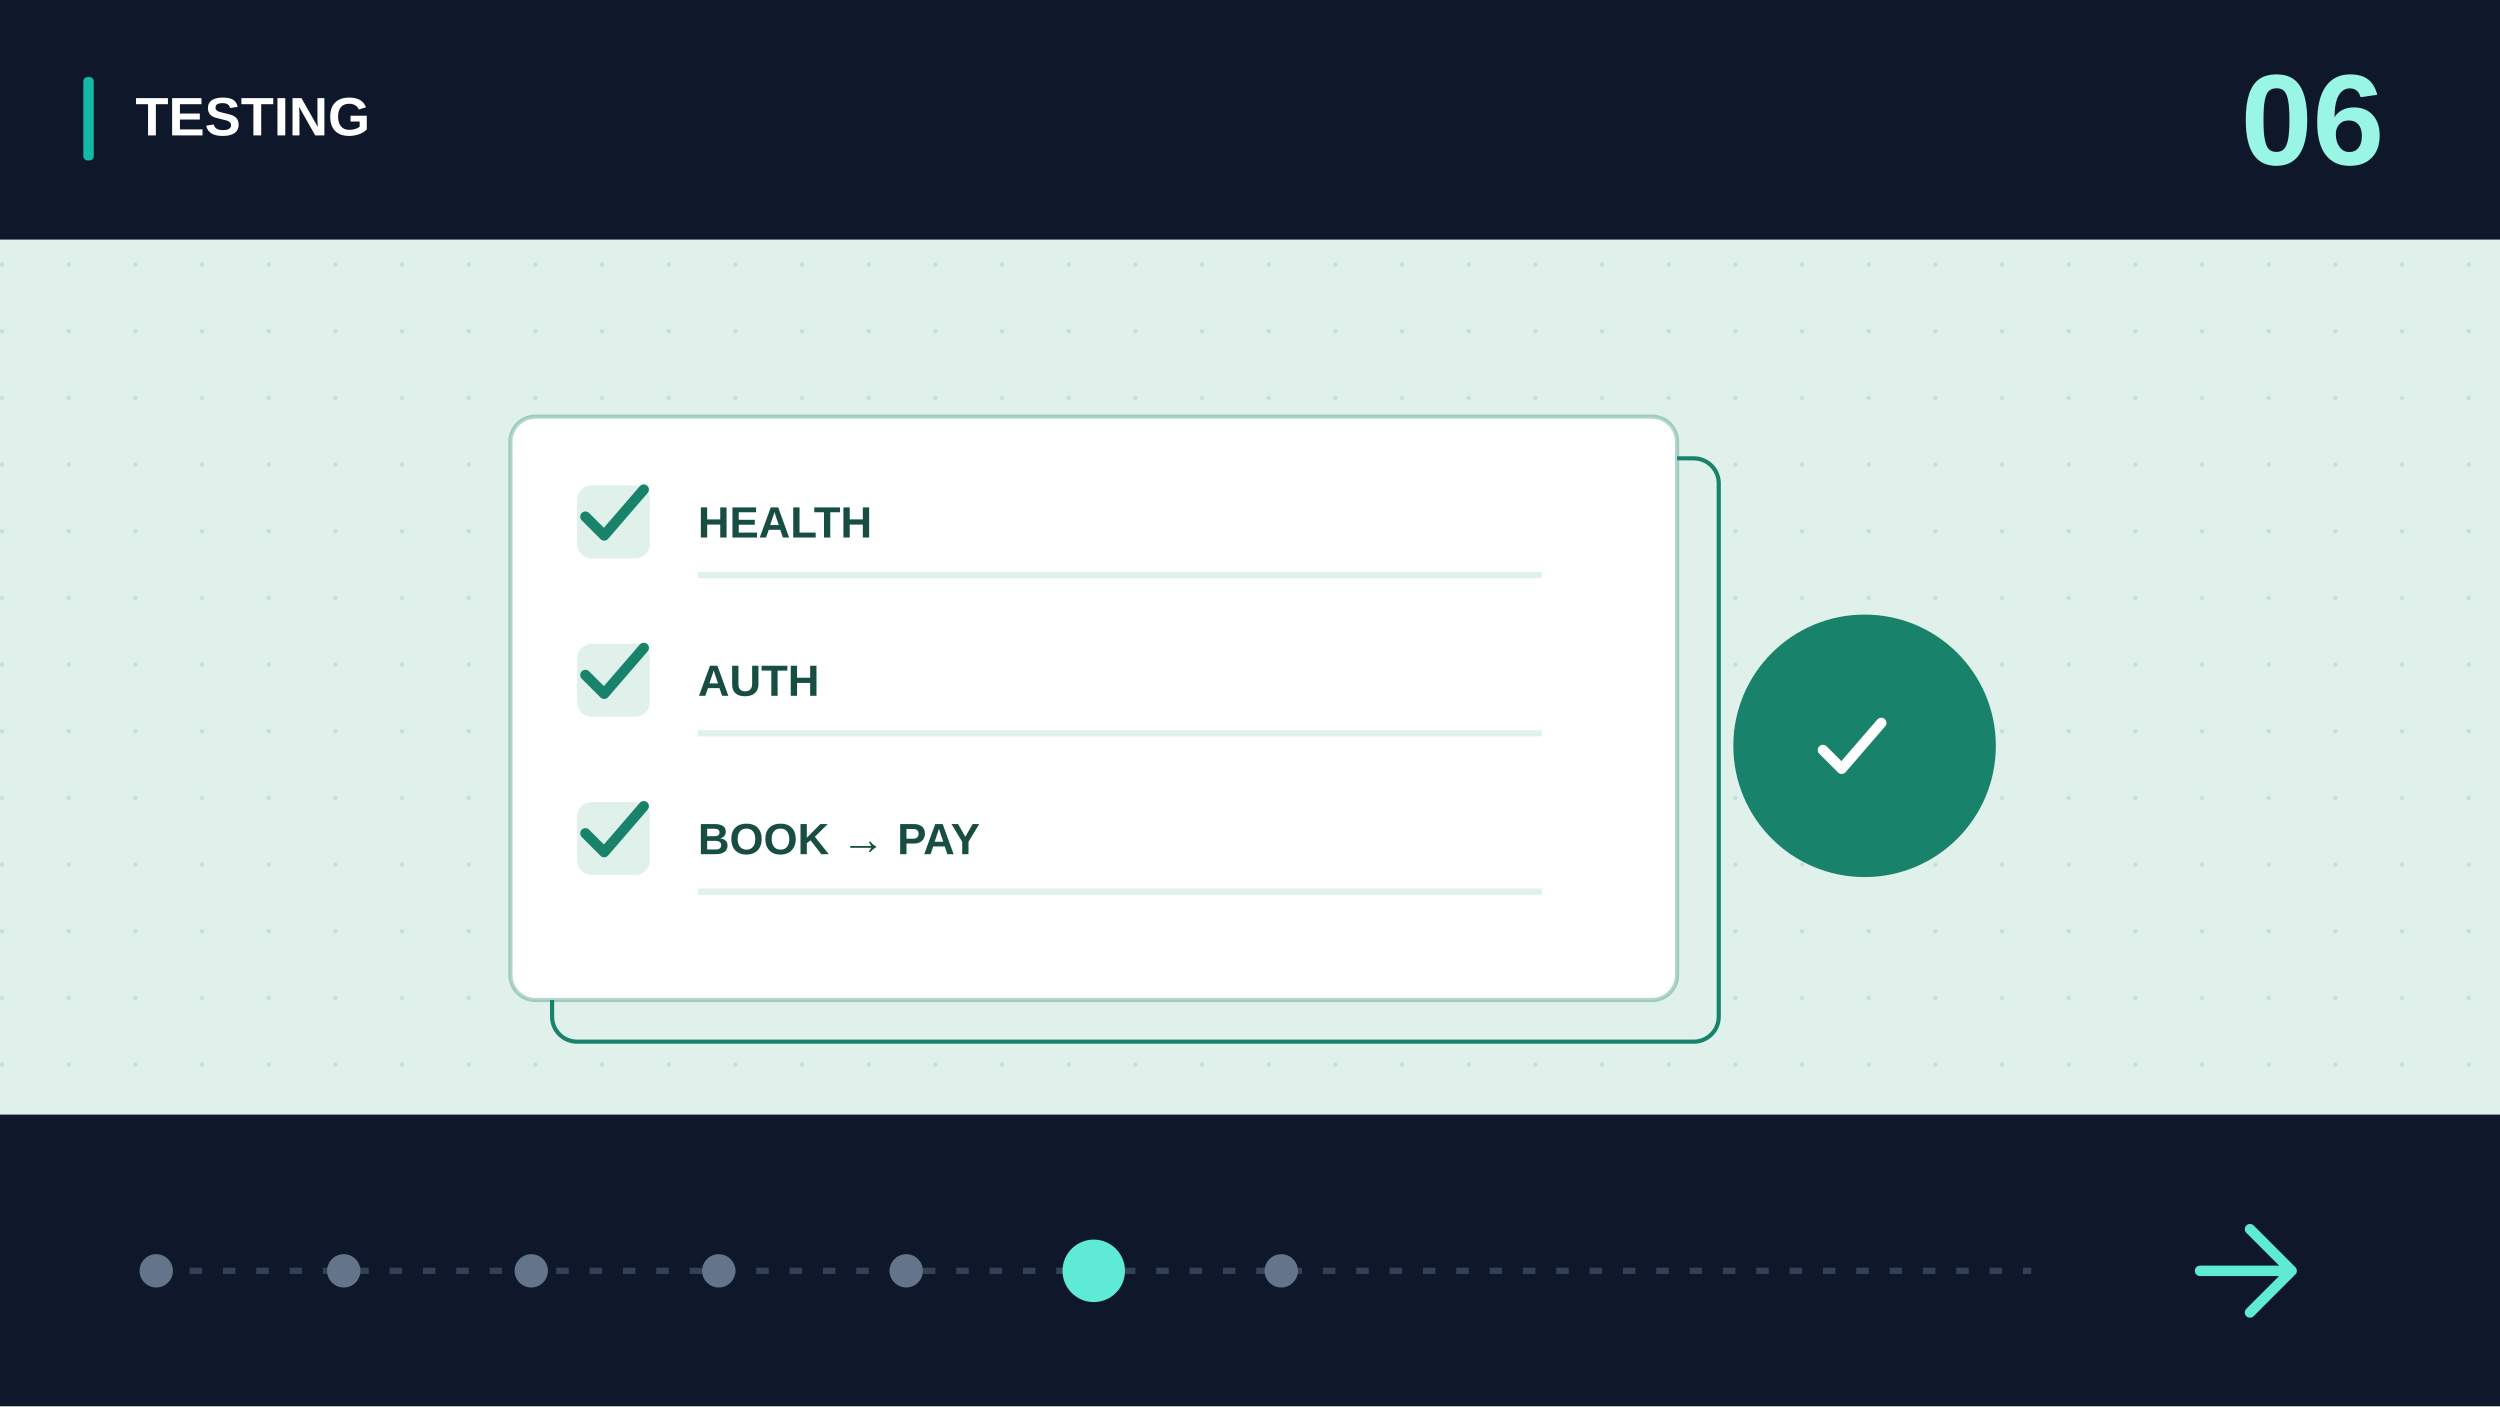
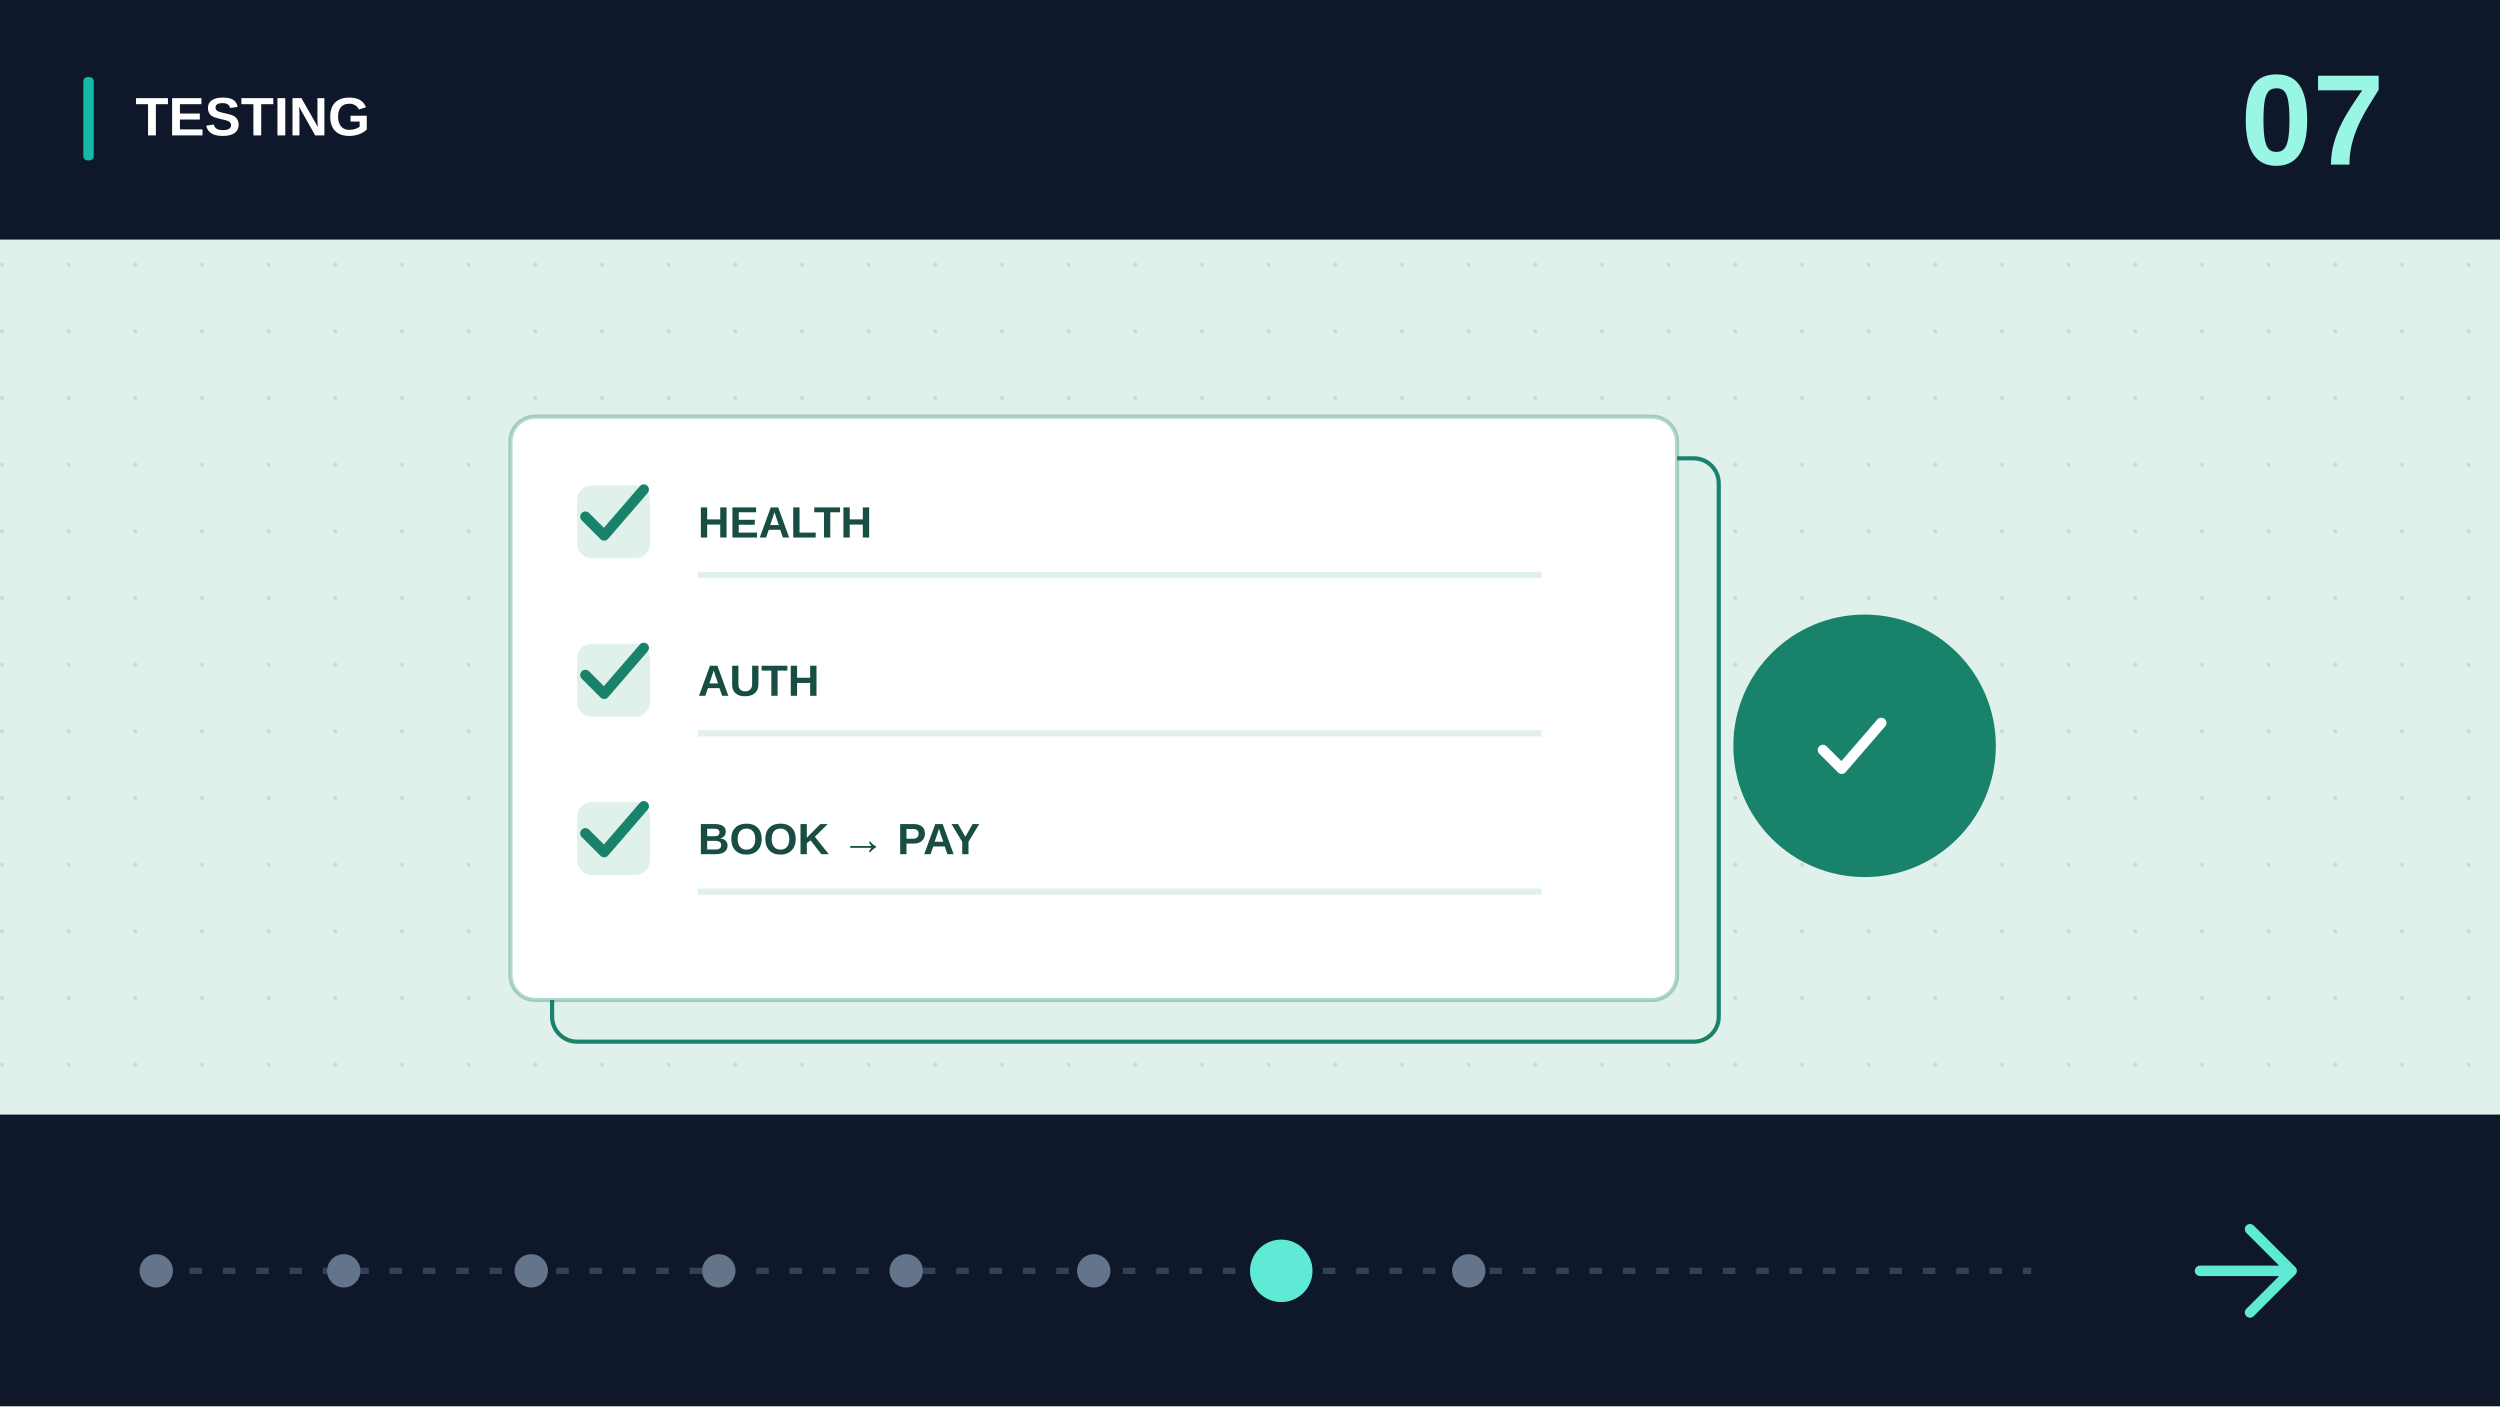
<svg xmlns="http://www.w3.org/2000/svg" width="1200" height="675" viewBox="0 0 1200 675">
  <rect width="1200" height="675" fill="#edf2f7" />
  <svg x="0" y="115" width="1200" height="420" viewBox="0 85 1200 420">
    <defs>
      <pattern id="grid" width="32" height="32" patternUnits="userSpaceOnUse">
        <circle cx="1" cy="1" r="1" fill="#19826b" opacity=".15" />
      </pattern>
    </defs>
    <rect x="0" y="0" width="1200" height="675" rx="0" fill="#e0f0eb" stroke="none" stroke-width="2" />
    <rect width="1200" height="675" fill="url(#grid)" />
    <text x="54" y="51" font-family="Arial, sans-serif" font-size="14" font-weight="600" fill="#174d42">ANTBLOG / ENGINEERING NOTES</text>
    <text x="1080" y="51" font-family="Arial, sans-serif" font-size="16" font-weight="500" fill="#174d42">570</text>
    <path d="M54 73L1146 73" stroke="#19826b33" stroke-width="3" fill="none" />
    <rect x="265" y="190" width="560" height="280" rx="12" fill="#e0f0eb" stroke="#19826b" stroke-width="2" />
    <rect x="245" y="170" width="560" height="280" rx="12" fill="#ffffff" stroke="#19826b55" stroke-width="2" />
    <rect x="277" y="203" width="35" height="35" rx="7" fill="#e0f0eb" stroke="none" stroke-width="2" />
    <path d="M281 218l9 9 19-22" fill="none" stroke="#19826b" stroke-width="5" stroke-linecap="round" stroke-linejoin="round" />
    <text x="335" y="228" font-family="Arial, sans-serif" font-size="21" font-weight="600" fill="#174d42">HEALTH</text>
    <path d="M335 246L740 246" stroke="#e0f0eb" stroke-width="3" fill="none" />
    <rect x="277" y="279" width="35" height="35" rx="7" fill="#e0f0eb" stroke="none" stroke-width="2" />
    <path d="M281 294l9 9 19-22" fill="none" stroke="#19826b" stroke-width="5" stroke-linecap="round" stroke-linejoin="round" />
    <text x="335" y="304" font-family="Arial, sans-serif" font-size="21" font-weight="600" fill="#174d42">AUTH</text>
    <path d="M335 322L740 322" stroke="#e0f0eb" stroke-width="3" fill="none" />
    <rect x="277" y="355" width="35" height="35" rx="7" fill="#e0f0eb" stroke="none" stroke-width="2" />
    <path d="M281 370l9 9 19-22" fill="none" stroke="#19826b" stroke-width="5" stroke-linecap="round" stroke-linejoin="round" />
    <text x="335" y="380" font-family="Arial, sans-serif" font-size="21" font-weight="600" fill="#174d42">BOOK → PAY</text>
    <path d="M335 398L740 398" stroke="#e0f0eb" stroke-width="3" fill="none" />
    <circle cx="895" cy="328" r="63" fill="#19826b" stroke="none" stroke-width="3" />
    <path d="M875 330l9 9 19-22" fill="none" stroke="#ffffff" stroke-width="5" stroke-linecap="round" stroke-linejoin="round" />
    <rect x="0" y="507" width="1200" height="168" rx="0" fill="#174d42" stroke="none" stroke-width="2" />
    <rect x="54" y="539" width="5" height="81" rx="0" fill="#19826b" stroke="none" stroke-width="2" />
    <text x="78" y="578" font-family="Arial, sans-serif" font-size="60" font-weight="700" fill="#ffffff">SMOKE TEST</text>
    <text x="80" y="620" font-family="Arial, sans-serif" font-size="20" font-weight="500" fill="#cbd5e1">Is this build worth testing deeper?</text>
  </svg>
  <rect width="1200" height="115" fill="#0f172a" />
  <rect x="40" y="37" width="5" height="40" rx="2" fill="#14B8A6" />
  <text x="65" y="65" font-family="Arial,sans-serif" font-size="26" font-weight="700" fill="white">TESTING</text>
-   <text x="1110" y="79" text-anchor="middle" font-family="Arial,sans-serif" font-size="62" font-weight="700" fill="#99f6e4">06</text>
+   <text x="1110" y="79" text-anchor="middle" font-family="Arial,sans-serif" font-size="62" font-weight="700" fill="#99f6e4">07</text>
  <rect y="535" width="1200" height="140" fill="#0f172a" />
  <path d="M75 610h900" stroke="#334155" stroke-width="3" stroke-dasharray="6 10" />
  <circle cx="75" cy="610" r="8" fill="#64748b" />
  <circle cx="165" cy="610" r="8" fill="#64748b" />
  <circle cx="255" cy="610" r="8" fill="#64748b" />
  <circle cx="345" cy="610" r="8" fill="#64748b" />
  <circle cx="435" cy="610" r="8" fill="#64748b" />
-   <circle cx="525" cy="610" r="15" fill="#5eead4" />
-   <circle cx="615" cy="610" r="8" fill="#64748b" />
+   <circle cx="525" cy="610" r="8" fill="#64748b" />
+   <circle cx="615" cy="610" r="15" fill="#5eead4" />
+   <circle cx="705" cy="610" r="8" fill="#64748b" />
  <path d="m1080 590 20 20-20 20m-24-20h44" fill="none" stroke="#5eead4" stroke-width="5" stroke-linecap="round" stroke-linejoin="round" />
</svg>
